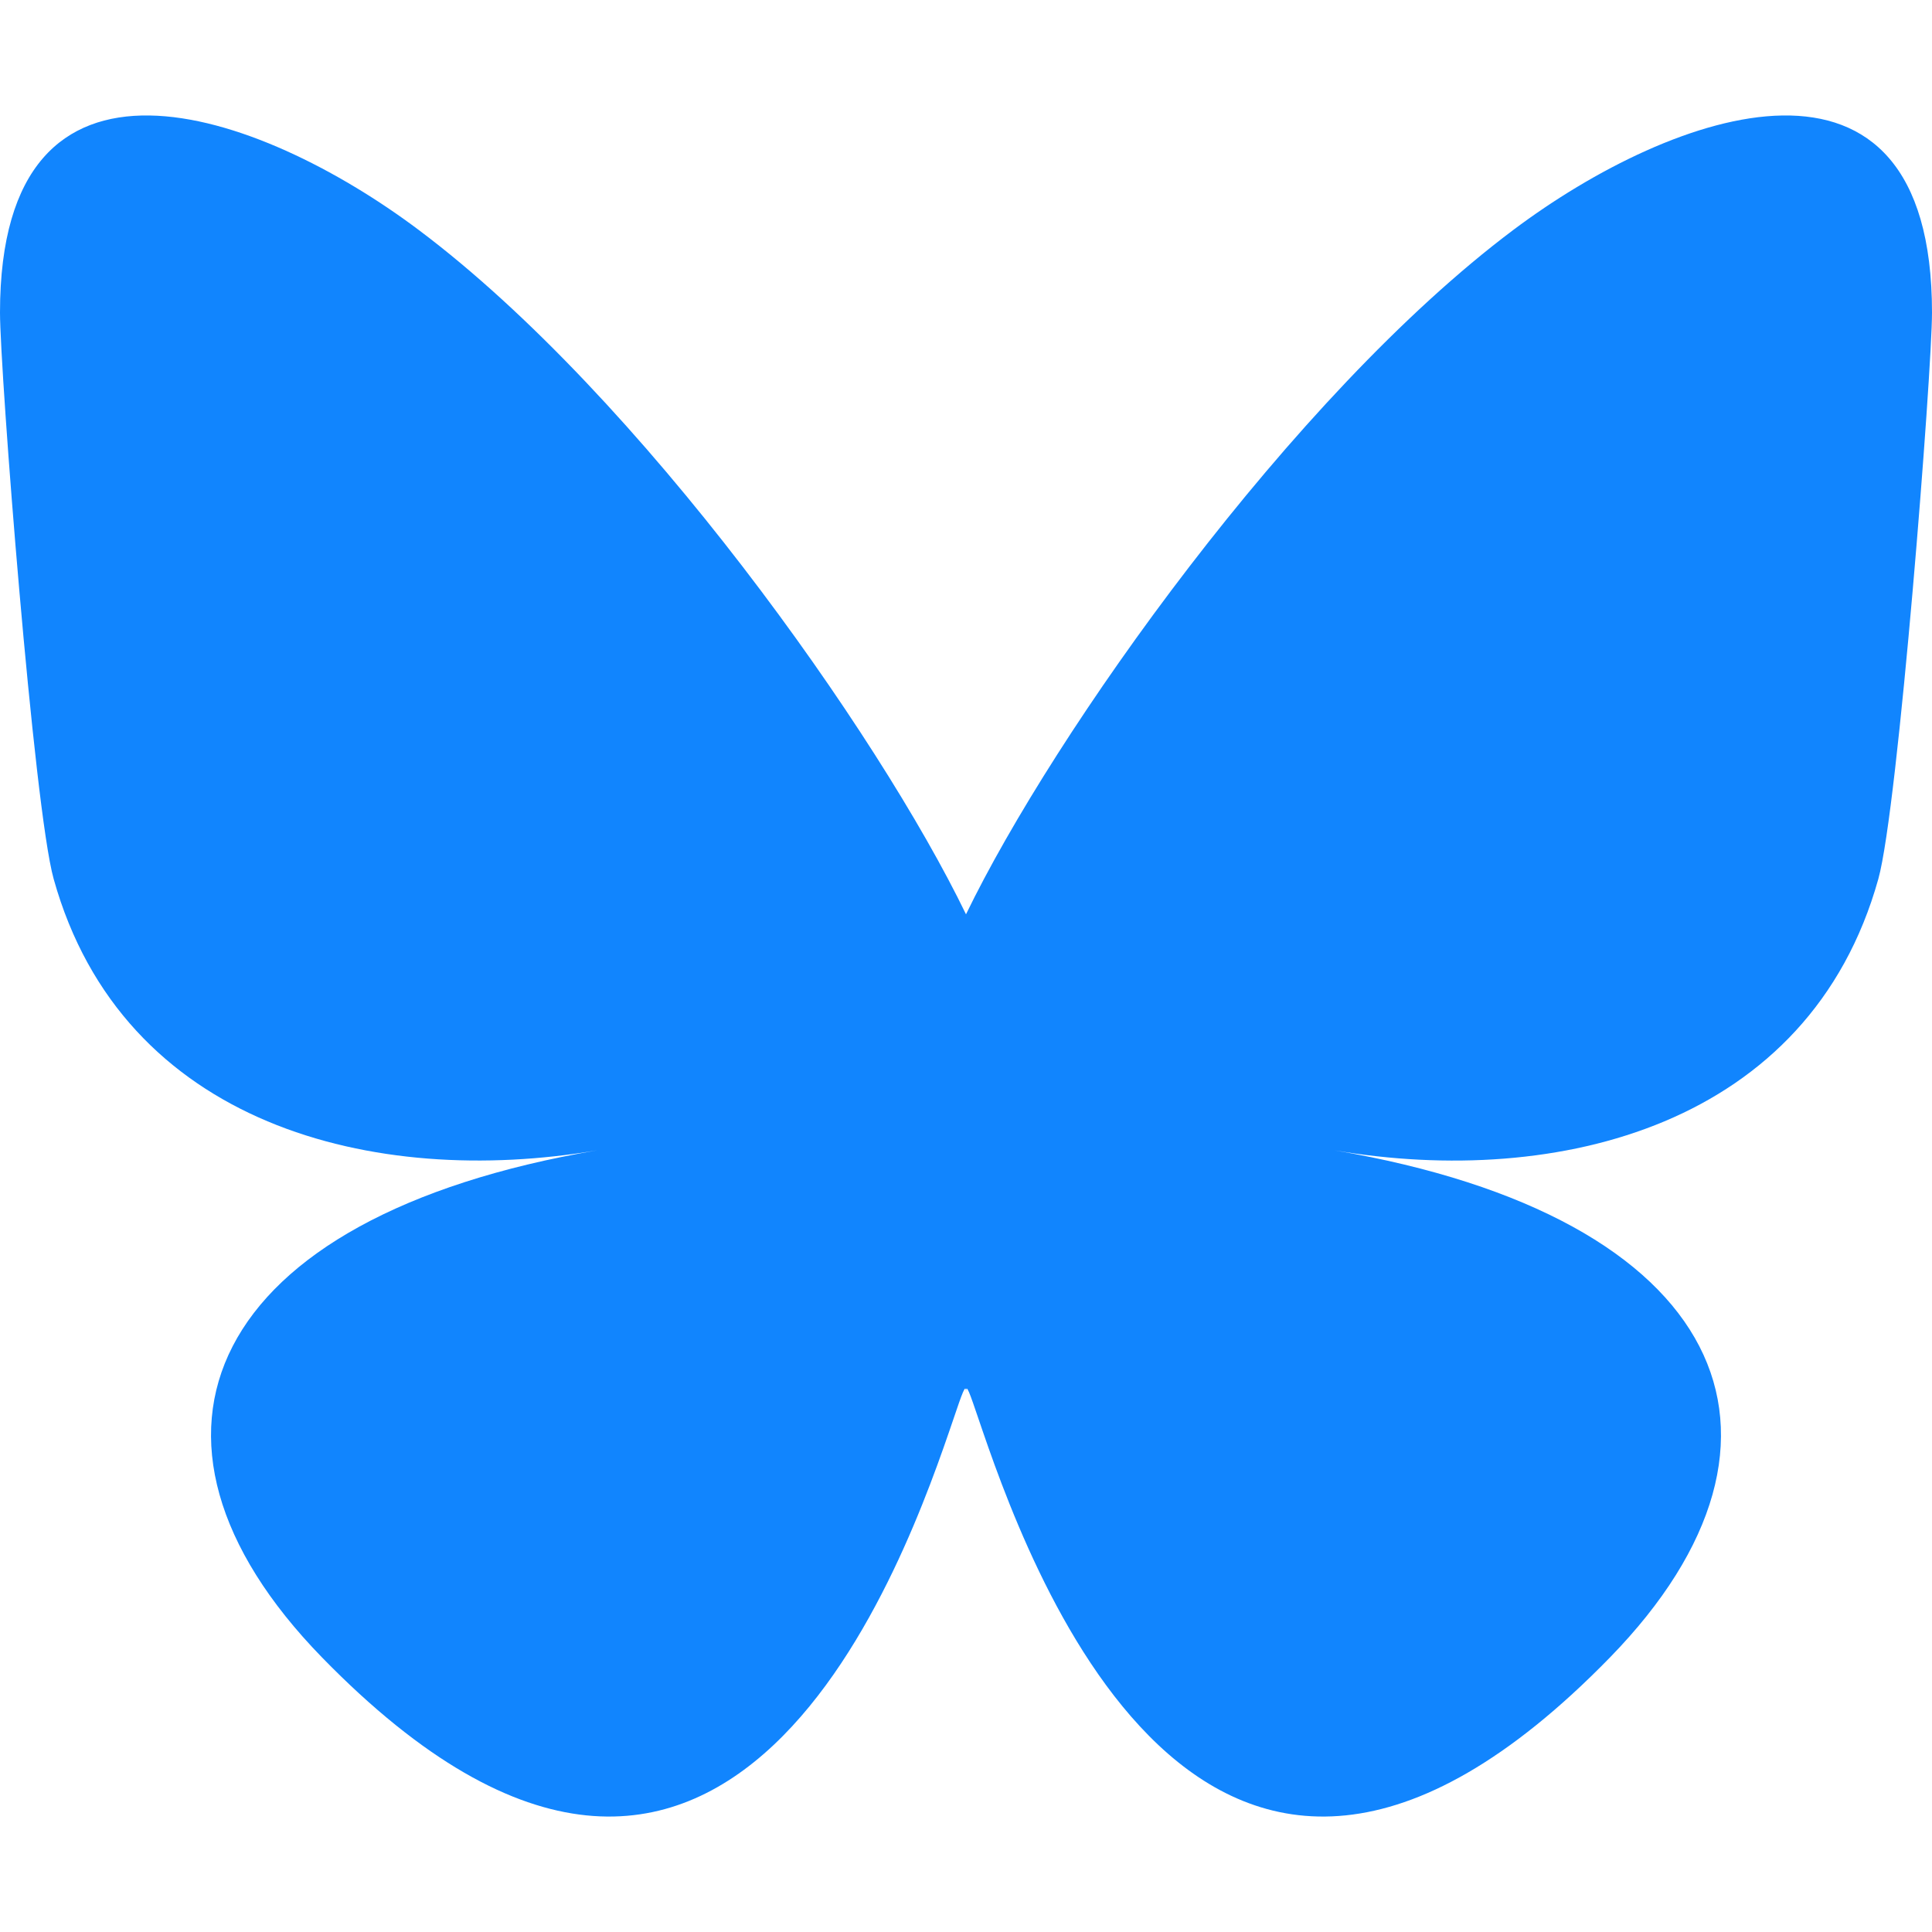
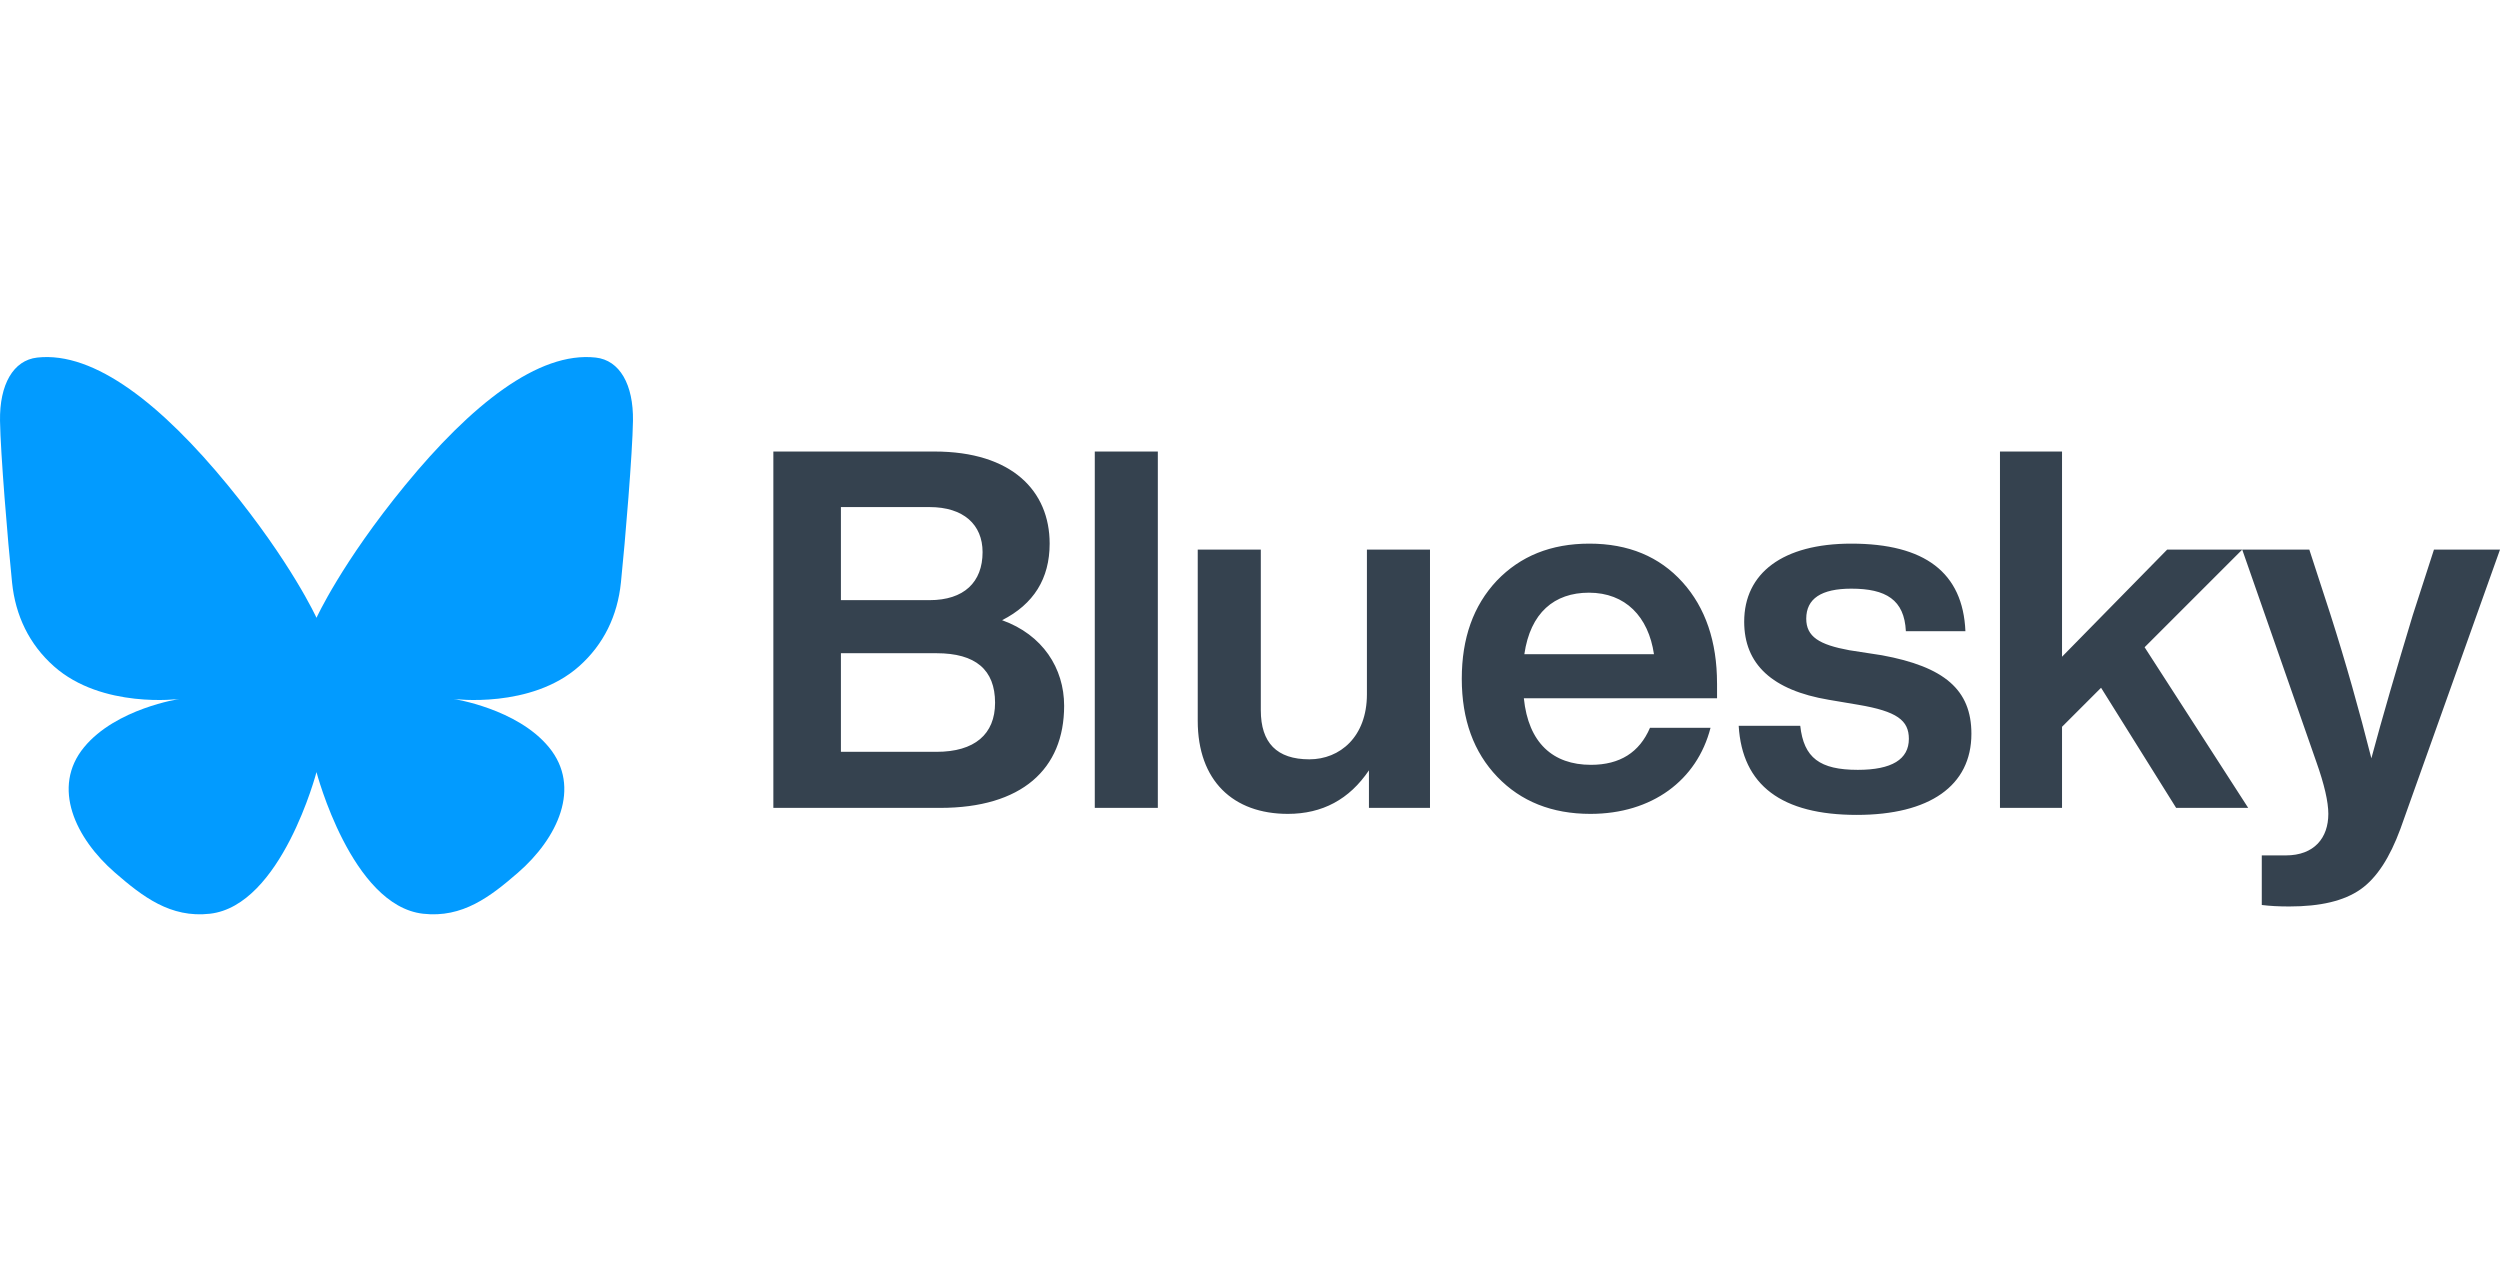
- <svg xmlns="http://www.w3.org/2000/svg" viewBox="0 0 24 24" fill="#1185FE">
-   <path d="M5.202 2.857C7.954 4.922 10.913 9.11 12 11.358c1.087-2.247 4.046-6.436 6.798-8.501C20.783 1.366 24 .213 24 3.883c0 .732-.42 6.156-.667 7.037-.856 3.061-3.978 3.842-6.755 3.37 4.854.826 6.089 3.562 3.422 6.299-5.065 5.196-7.28-1.304-7.847-2.97-.104-.305-.152-.448-.153-.327 0-.121-.05.022-.153.327-.568 1.666-2.782 8.166-7.847 2.97-2.667-2.737-1.432-5.473 3.422-6.3-2.777.473-5.899-.308-6.755-3.369C.42 10.04 0 4.615 0 3.883c0-3.67 3.217-2.517 5.202-1.026" />
+ <svg xmlns="http://www.w3.org/2000/svg" xmlns:ns1="http://vectornator.io" height="952" stroke-miterlimit="10" style="fill-rule:nonzero;clip-rule:evenodd;stroke-linecap:round;stroke-linejoin:round;" version="1.1" viewBox="-6.02514e-17 -4.30445e-15 574.224 128" width="1872" xml:space="preserve">
+   <defs />
+   <g id="Layer" ns1:layerName="Layer">
+     <g opacity="1" ns1:layerName="Group 1">
+       <path d="M230.168 60.443C239.482 63.777 244.421 71.474 244.421 80.099C244.421 94.699 234.655 103.554 215.916 103.554L177.632 103.554L177.632 21.701L214.652 21.701C232.467 21.701 241.093 30.786 241.093 42.851C241.093 50.907 237.412 56.763 230.168 60.443ZM213.499 34.46L193.149 34.46L193.149 55.839L213.499 55.839C221.431 55.839 225.688 51.706 225.688 44.809C225.688 38.488 221.319 34.46 213.499 34.46ZM193.149 90.677L215.11 90.677C223.848 90.677 228.557 86.649 228.557 79.412C228.557 71.827 224.077 68.028 215.11 68.028L193.149 68.028L193.149 90.677ZM265.942 103.554L251.46 103.554L251.46 21.701L265.942 21.701L265.942 103.554ZM313.967 77.46L313.967 44.233L328.455 44.233L328.455 103.554L314.432 103.554L314.432 94.928C309.945 101.596 303.736 104.93 295.804 104.93C283.274 104.93 275.107 97.345 275.107 83.551L275.107 44.233L289.595 44.233L289.595 81.134C289.595 88.608 293.276 92.4 300.749 92.4C307.764 92.4 313.967 87.226 313.967 77.46ZM394.388 74.931L394.388 78.377L350.013 78.377C351.048 88.608 356.681 93.664 365.418 93.664C372.086 93.664 376.573 90.795 378.983 85.162L392.889 85.162C389.79 97.227 379.442 104.93 365.301 104.93C356.452 104.93 349.319 102.061 343.922 96.428C338.518 90.789 335.755 83.322 335.755 73.89C335.755 64.583 338.401 57.109 343.804 51.359C349.208 45.726 356.222 42.857 365.071 42.857C374.038 42.857 381.164 45.844 386.45 51.706C391.742 57.568 394.382 65.388 394.382 74.925L394.388 74.931ZM364.954 54.123C357.022 54.123 351.507 58.721 350.125 68.257L379.9 68.257C378.636 59.638 373.35 54.123 364.96 54.123L364.954 54.123ZM426.494 105.165C409.248 105.165 400.164 98.38 399.358 84.697L413.499 84.697C414.305 92.059 417.985 94.817 426.723 94.817C434.537 94.817 438.447 92.4 438.447 87.69C438.447 83.433 435.69 81.37 426.834 79.87L420.055 78.724C407.061 76.536 400.622 70.556 400.622 60.79C400.622 49.636 409.477 42.857 425.223 42.857C442.128 42.857 450.865 49.519 451.435 62.972L437.759 62.972C437.412 55.728 433.161 53.199 425.223 53.199C418.326 53.199 414.875 55.498 414.875 60.096C414.875 64.236 417.868 66.076 424.765 67.34L432.238 68.493C446.614 71.133 452.811 76.425 452.811 86.538C452.811 98.498 443.163 105.165 426.494 105.165ZM516.39 103.554L499.838 103.554L482.593 75.96L473.626 84.927L473.626 103.554L459.373 103.554L459.373 21.701L473.626 21.701L473.626 68.834L497.769 44.233L515.014 44.233L492.594 66.653L516.39 103.554ZM554.221 59.179L559.054 44.233L574.224 44.233L551.346 108.381C548.929 114.931 545.942 119.647 542.15 122.293C538.357 124.933 532.954 126.197 525.827 126.197C523.411 126.197 521.341 126.085 519.507 125.856L519.507 114.467L525.022 114.467C531.572 114.467 534.794 110.439 534.794 104.924C534.794 102.166 533.871 98.144 532.03 92.97L515.014 44.227L530.425 44.227L535.253 59.055C538.816 70.209 541.92 81.24 544.678 92.165C547.206 82.739 550.428 71.703 554.221 59.173L554.221 59.179Z" fill="#35424f" fill-rule="nonzero" opacity="1" stroke="none" ns1:layerName="path" />
+       <path d="M48.201 127.867C39.147 128.882 32.763 123.94 26.413 118.429C17.337 110.55 11.744 98.813 19.312 89.619C26.642 80.714 41.226 78.534 41.226 78.534C41.226 78.534 23.443 80.871 12.372 71.02C6.726 65.996 3.559 59.427 2.774 51.827C1.764 42.05 0.117 22.047 0.004 14.662C-0.125 6.313 3.04 0.732 8.555 0.118C21.751-1.352 37.253 11.064 52.317 29.425C66.959 47.27 72.695 59.894 72.695 59.894C72.695 59.894 78.431 47.27 93.073 29.425C108.137 11.064 123.639-1.352 136.835 0.118C142.35 0.732 145.515 6.313 145.387 14.662C145.273 22.047 143.626 42.05 142.616 51.827C141.831 59.427 138.664 65.996 133.019 71.02C121.948 80.871 104.164 78.534 104.164 78.534C104.164 78.534 118.748 80.714 126.079 89.619C133.647 98.813 128.054 110.55 118.978 118.429C112.628 123.94 106.243 128.882 97.19 127.867C80.722 126.02 72.695 95.332 72.695 95.332C72.695 95.332 64.669 126.02 48.201 127.867Z" fill="#029bff" fill-rule="nonzero" opacity="1" stroke="none" ns1:layerName="path 1" />
+     </g>
+   </g>
</svg>
